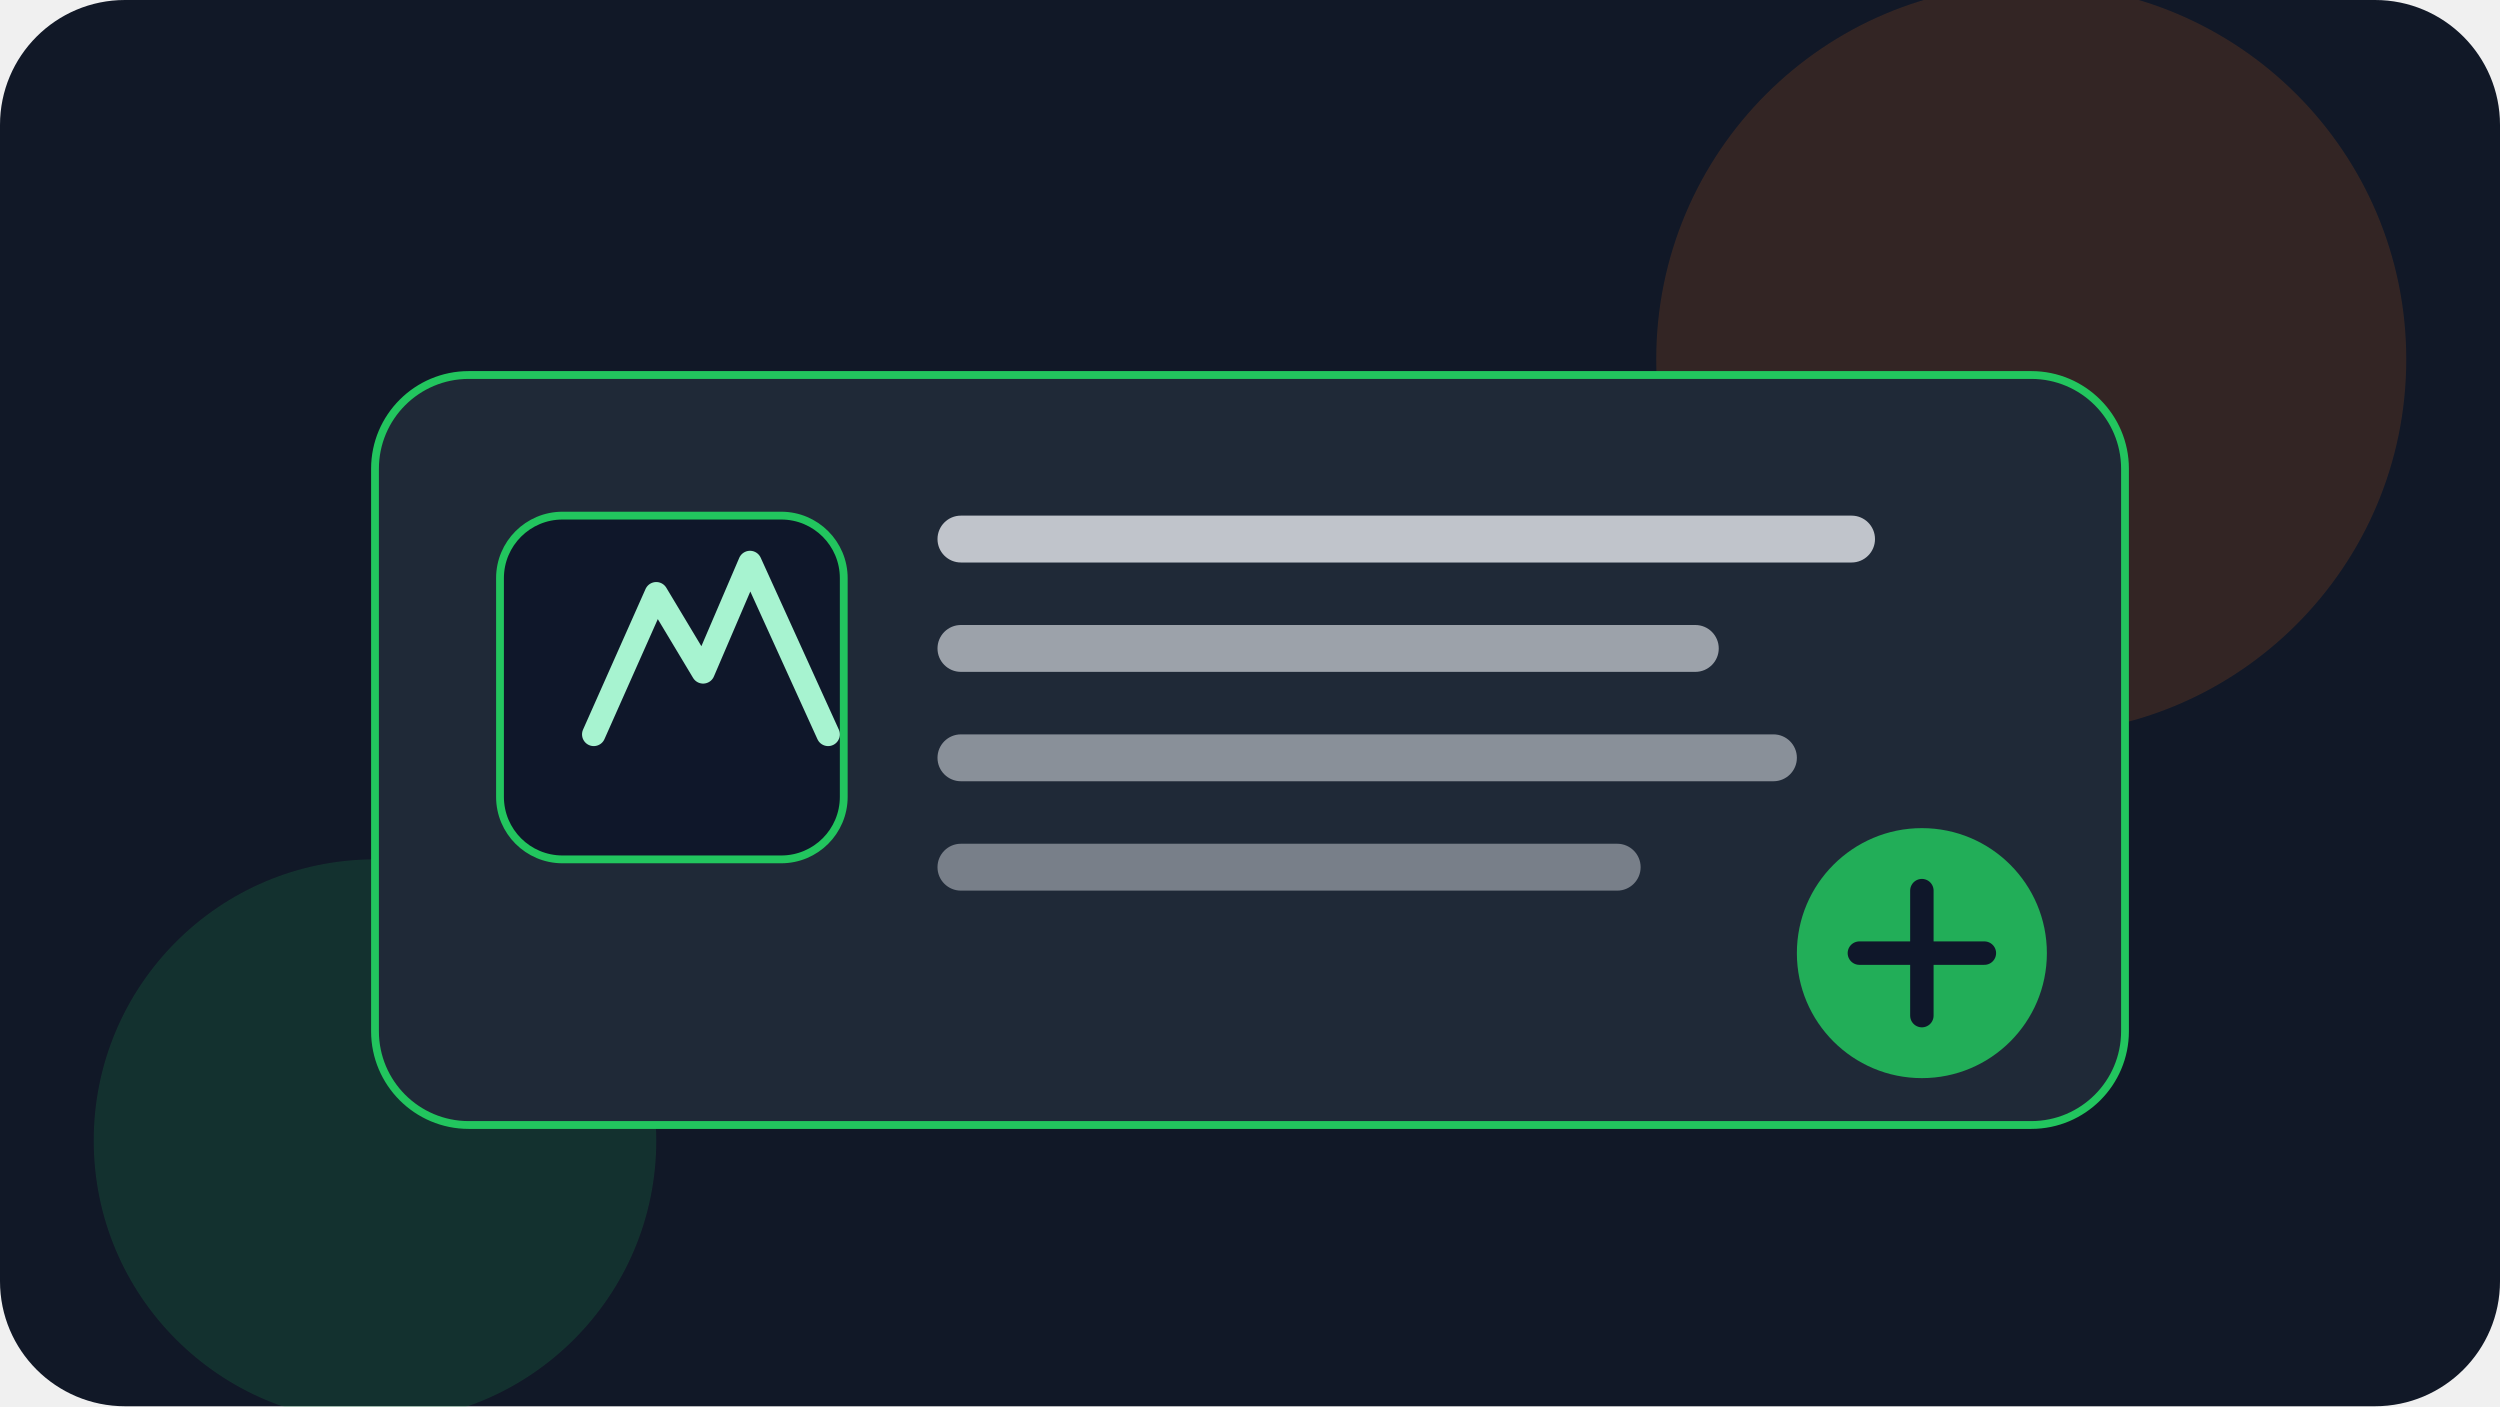
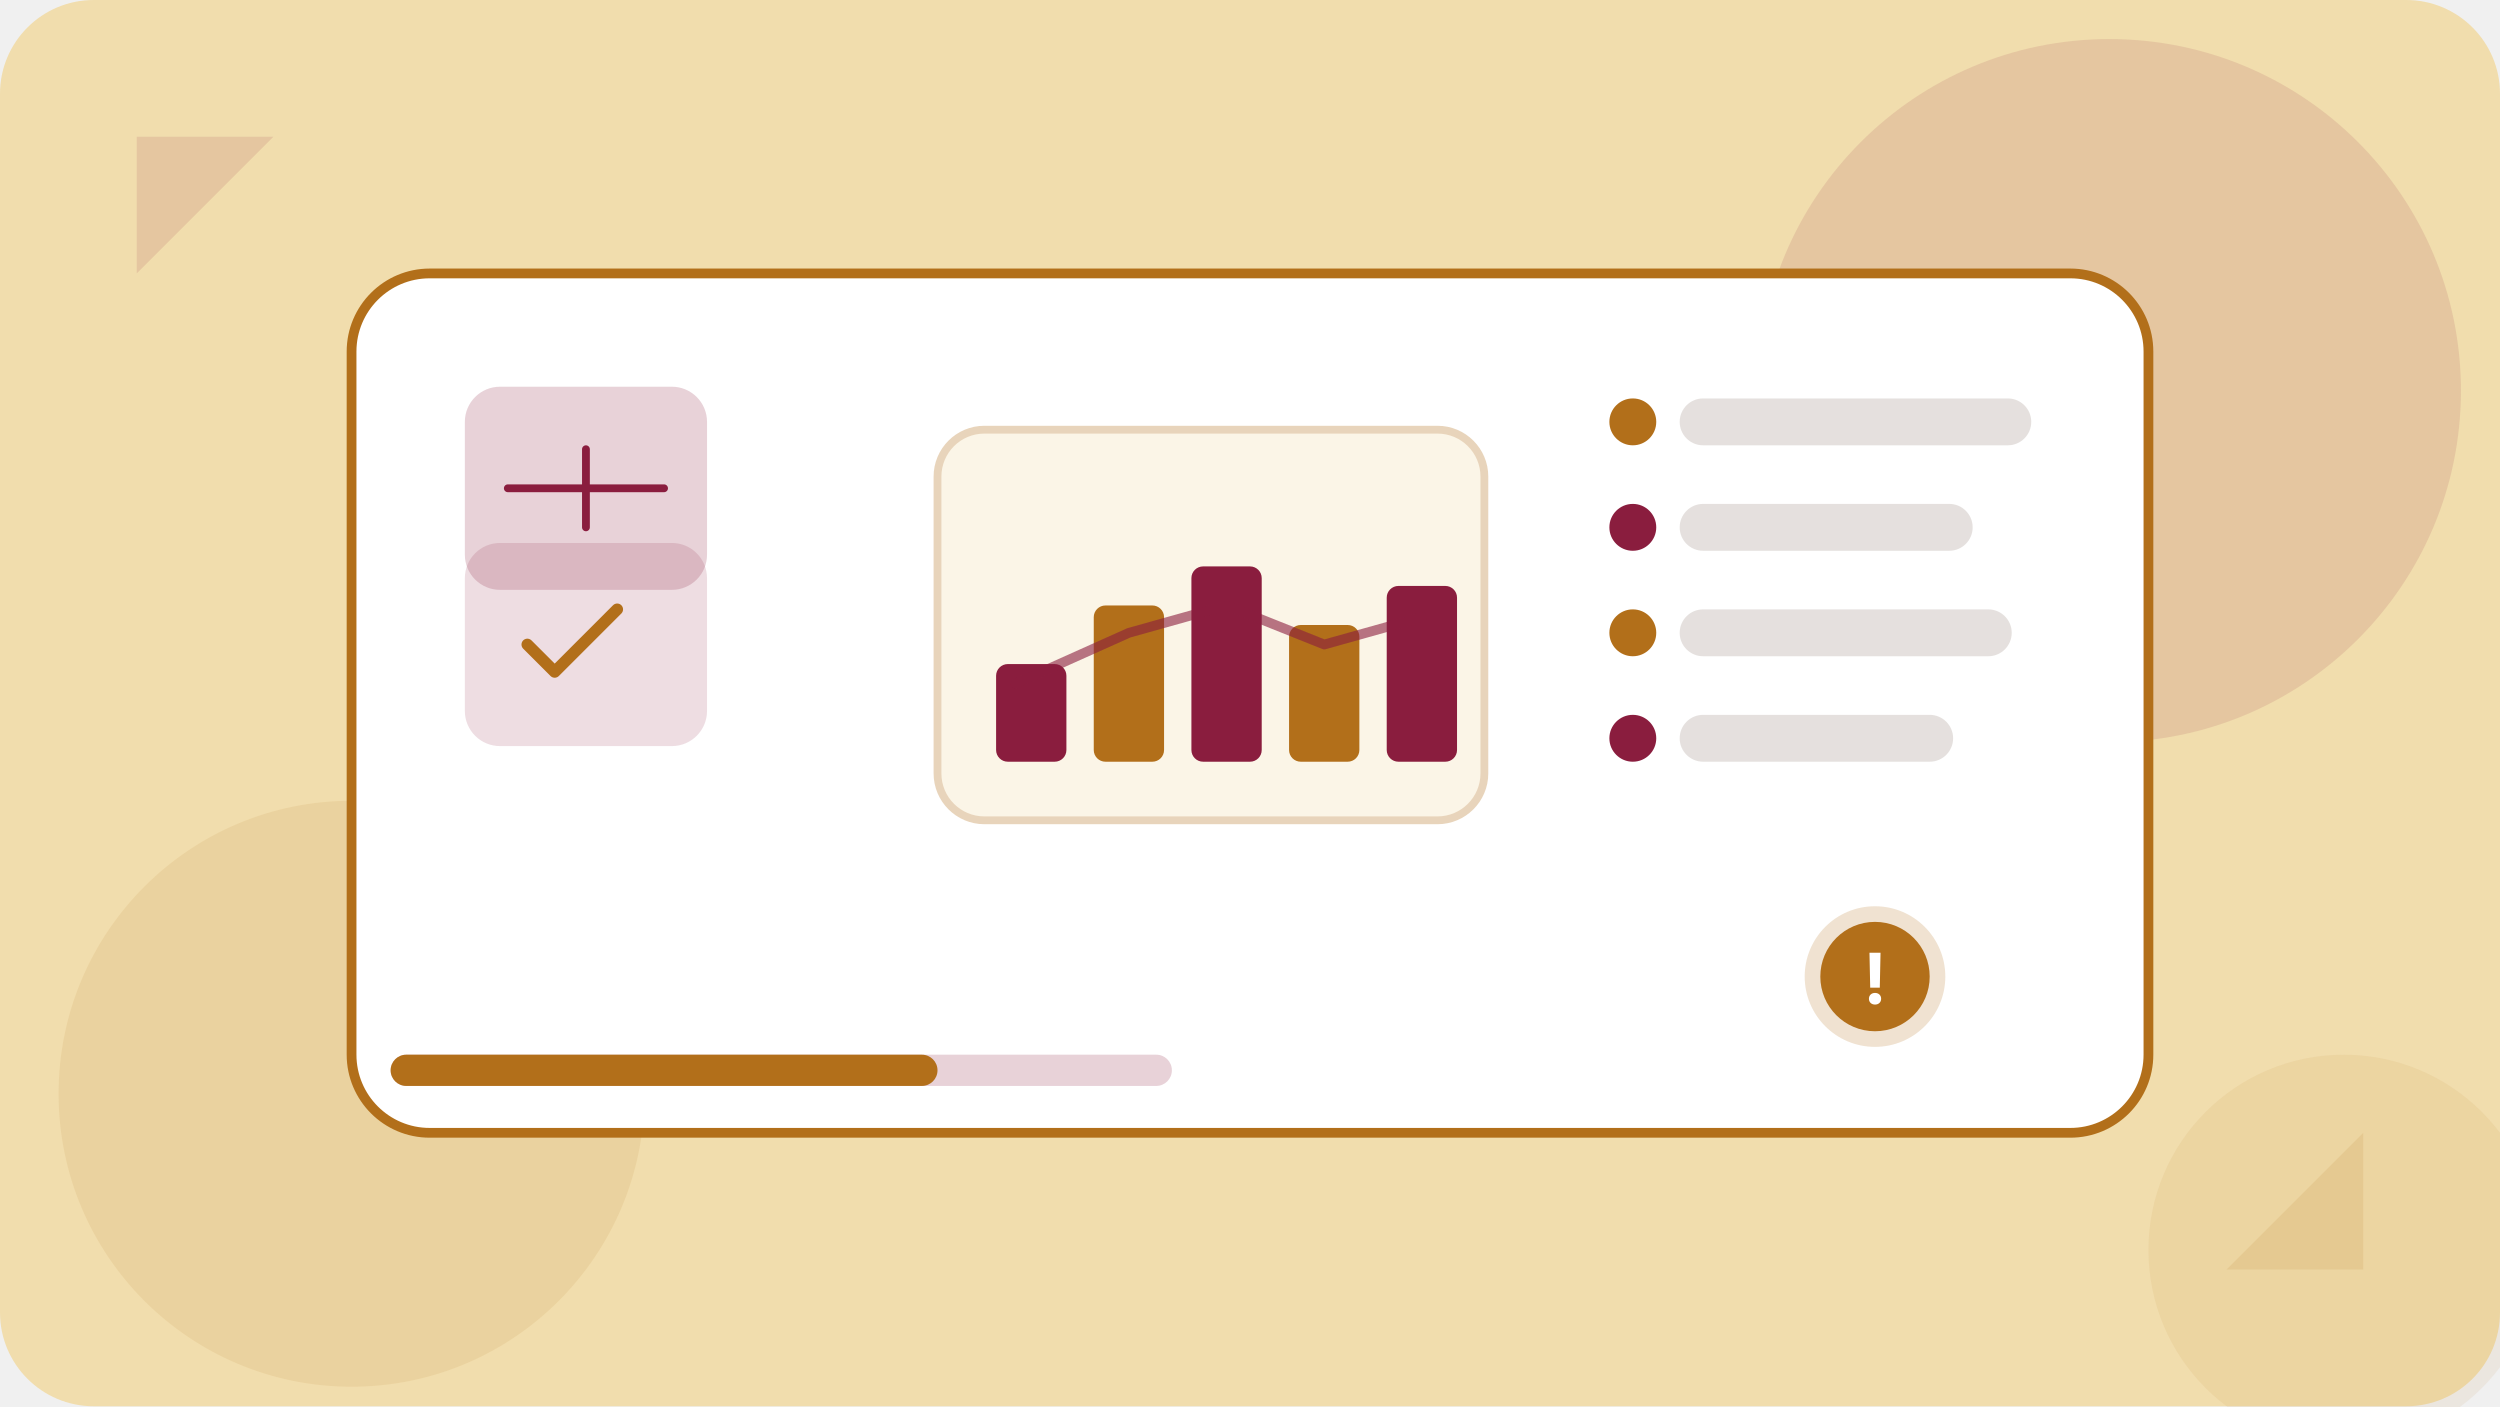
- <svg xmlns="http://www.w3.org/2000/svg" width="640" height="360" viewBox="0 0 640 360" fill="none">
-   <rect width="640" height="360" rx="32" fill="#111827" />
-   <g opacity="0.15">
-     <circle cx="96" cy="292" r="72" fill="#22C55E" />
-     <circle cx="520" cy="92" r="96" fill="#F97316" />
+ <svg xmlns="http://www.w3.org/2000/svg" width="640" height="360" fill="none" viewBox="0 0 640 360">
+   <rect width="640" height="360" fill="#f1ddad" rx="24" />
+   <circle cx="90" cy="280" r="75" fill="#b26f1a" opacity=".1" />
+   <circle cx="540" cy="100" r="90" fill="#8a1d3e" opacity=".12" />
+   <circle cx="600" cy="320" r="50" fill="#b26f1a" opacity=".08" />
+   <rect width="460" height="220" x="90" y="70" fill="#fff" stroke="#b26f1a" stroke-width="2.5" rx="20" />
+   <g transform="translate(120 100)">
+     <rect width="60" height="50" y="40" fill="#8a1d3e" stroke="#8a1d3e" stroke-width="2" opacity=".15" rx="8" />
+     <rect width="60" height="50" fill="#8a1d3e" stroke="#8a1d3e" stroke-width="2" opacity=".2" rx="8" />
+     <path stroke="#8a1d3e" stroke-linecap="round" stroke-width="2" d="M10 25h40M30 15v20" />
+     <path stroke="#b26f1a" stroke-linecap="round" stroke-linejoin="round" stroke-width="3" d="m15 65 7 7 16-16" />
  </g>
-   <rect x="96" y="96" width="448" height="192" rx="24" fill="#1F2937" stroke="#22C55E" stroke-width="2" />
-   <g transform="translate(128 132)">
-     <rect width="88" height="88" rx="16" fill="#0F172A" stroke="#22C55E" stroke-width="2" />
-     <path d="M24 56l16-36 12 20 12-28 20 44" stroke="#A7F3D0" stroke-width="6" stroke-linecap="round" stroke-linejoin="round" />
+   <g transform="translate(240 110)">
+     <rect width="140" height="100" fill="#f1ddad" stroke="#b26f1a" stroke-width="2" opacity=".3" rx="12" />
+     <rect width="18" height="25" x="15" y="60" fill="#8a1d3e" rx="3" />
+     <rect width="18" height="40" x="40" y="45" fill="#b26f1a" rx="3" />
+     <rect width="18" height="50" x="65" y="35" fill="#8a1d3e" rx="3" />
+     <rect width="18" height="35" x="90" y="50" fill="#b26f1a" rx="3" />
+     <rect width="18" height="45" x="115" y="40" fill="#8a1d3e" rx="3" />
+     <path stroke="#8a1d3e" stroke-linecap="round" stroke-linejoin="round" stroke-width="2.5" d="m20 65 29-13 25-7 25 10 25-7" opacity=".6" />
  </g>
-   <g transform="translate(240 132)" fill="#D1D5DB">
-     <rect x="0" y="0" width="240" height="12" rx="6" opacity="0.9" />
-     <rect x="0" y="28" width="200" height="12" rx="6" opacity="0.7" />
-     <rect x="0" y="56" width="220" height="12" rx="6" opacity="0.6" />
-     <rect x="0" y="84" width="180" height="12" rx="6" opacity="0.5" />
+   <g transform="translate(410 100)">
+     <circle cx="8" cy="8" r="6" fill="#b26f1a" />
+     <rect width="90" height="12" x="20" y="2" fill="#4f3222" opacity=".15" rx="6" />
+     <circle cx="8" cy="35" r="6" fill="#8a1d3e" />
+     <rect width="75" height="12" x="20" y="29" fill="#4f3222" opacity=".15" rx="6" />
+     <circle cx="8" cy="62" r="6" fill="#b26f1a" />
+     <rect width="85" height="12" x="20" y="56" fill="#4f3222" opacity=".15" rx="6" />
+     <circle cx="8" cy="89" r="6" fill="#8a1d3e" />
+     <rect width="70" height="12" x="20" y="83" fill="#4f3222" opacity=".15" rx="6" />
  </g>
-   <circle cx="492" cy="244" r="32" fill="#22C55E" opacity="0.85" />
-   <path d="M492 228v32" stroke="#0F172A" stroke-width="6" stroke-linecap="round" />
-   <path d="M476 244h32" stroke="#0F172A" stroke-width="6" stroke-linecap="round" />
+   <g transform="translate(460 230)">
+     <circle cx="20" cy="20" r="18" fill="#b26f1a" opacity=".2" />
+     <circle cx="20" cy="20" r="14" fill="#b26f1a" />
+     <text x="20" y="27" fill="#fff" font-family="system-ui, -apple-system, sans-serif" font-size="18" font-weight="bold" text-anchor="middle">!</text>
+   </g>
+   <rect width="200" height="8" x="100" y="270" fill="#8a1d3e" opacity=".2" rx="4" />
+   <rect width="140" height="8" x="100" y="270" fill="#b26f1a" rx="4" />
+   <path fill="#8a1d3e" d="M35 35h35L35 70Z" opacity=".12" />
+   <path fill="#b26f1a" d="M605 325h-35l35-35Z" opacity=".12" />
</svg>
